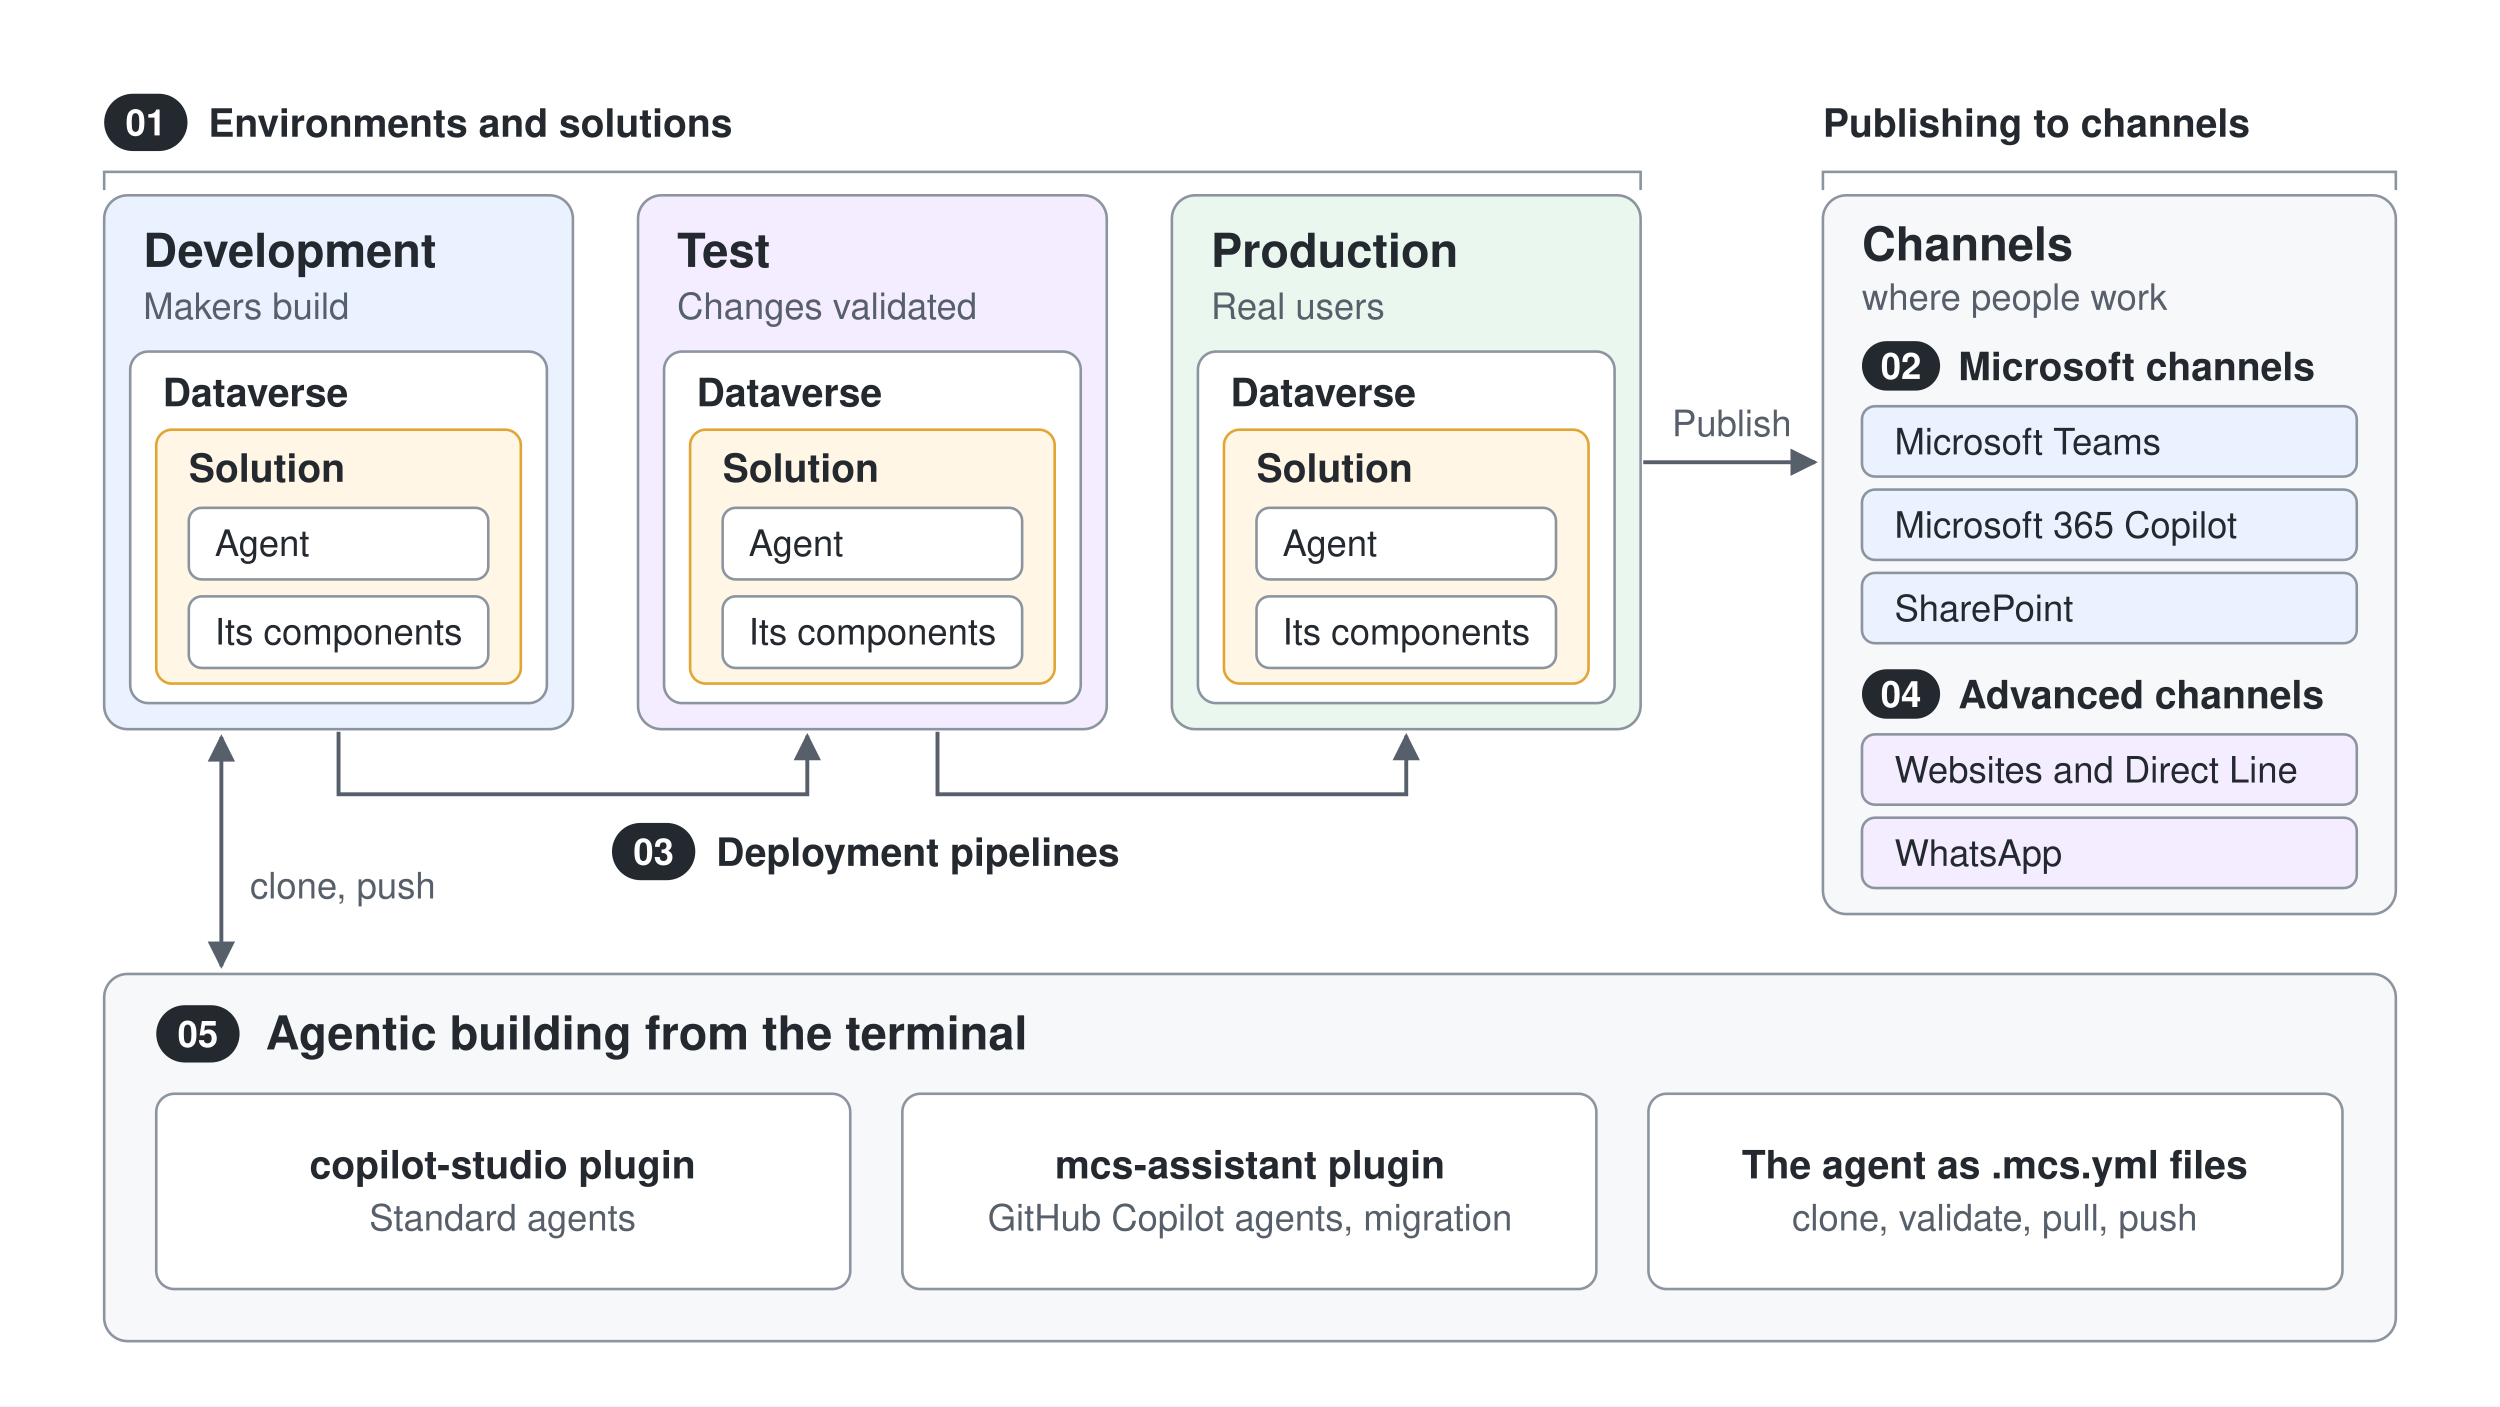
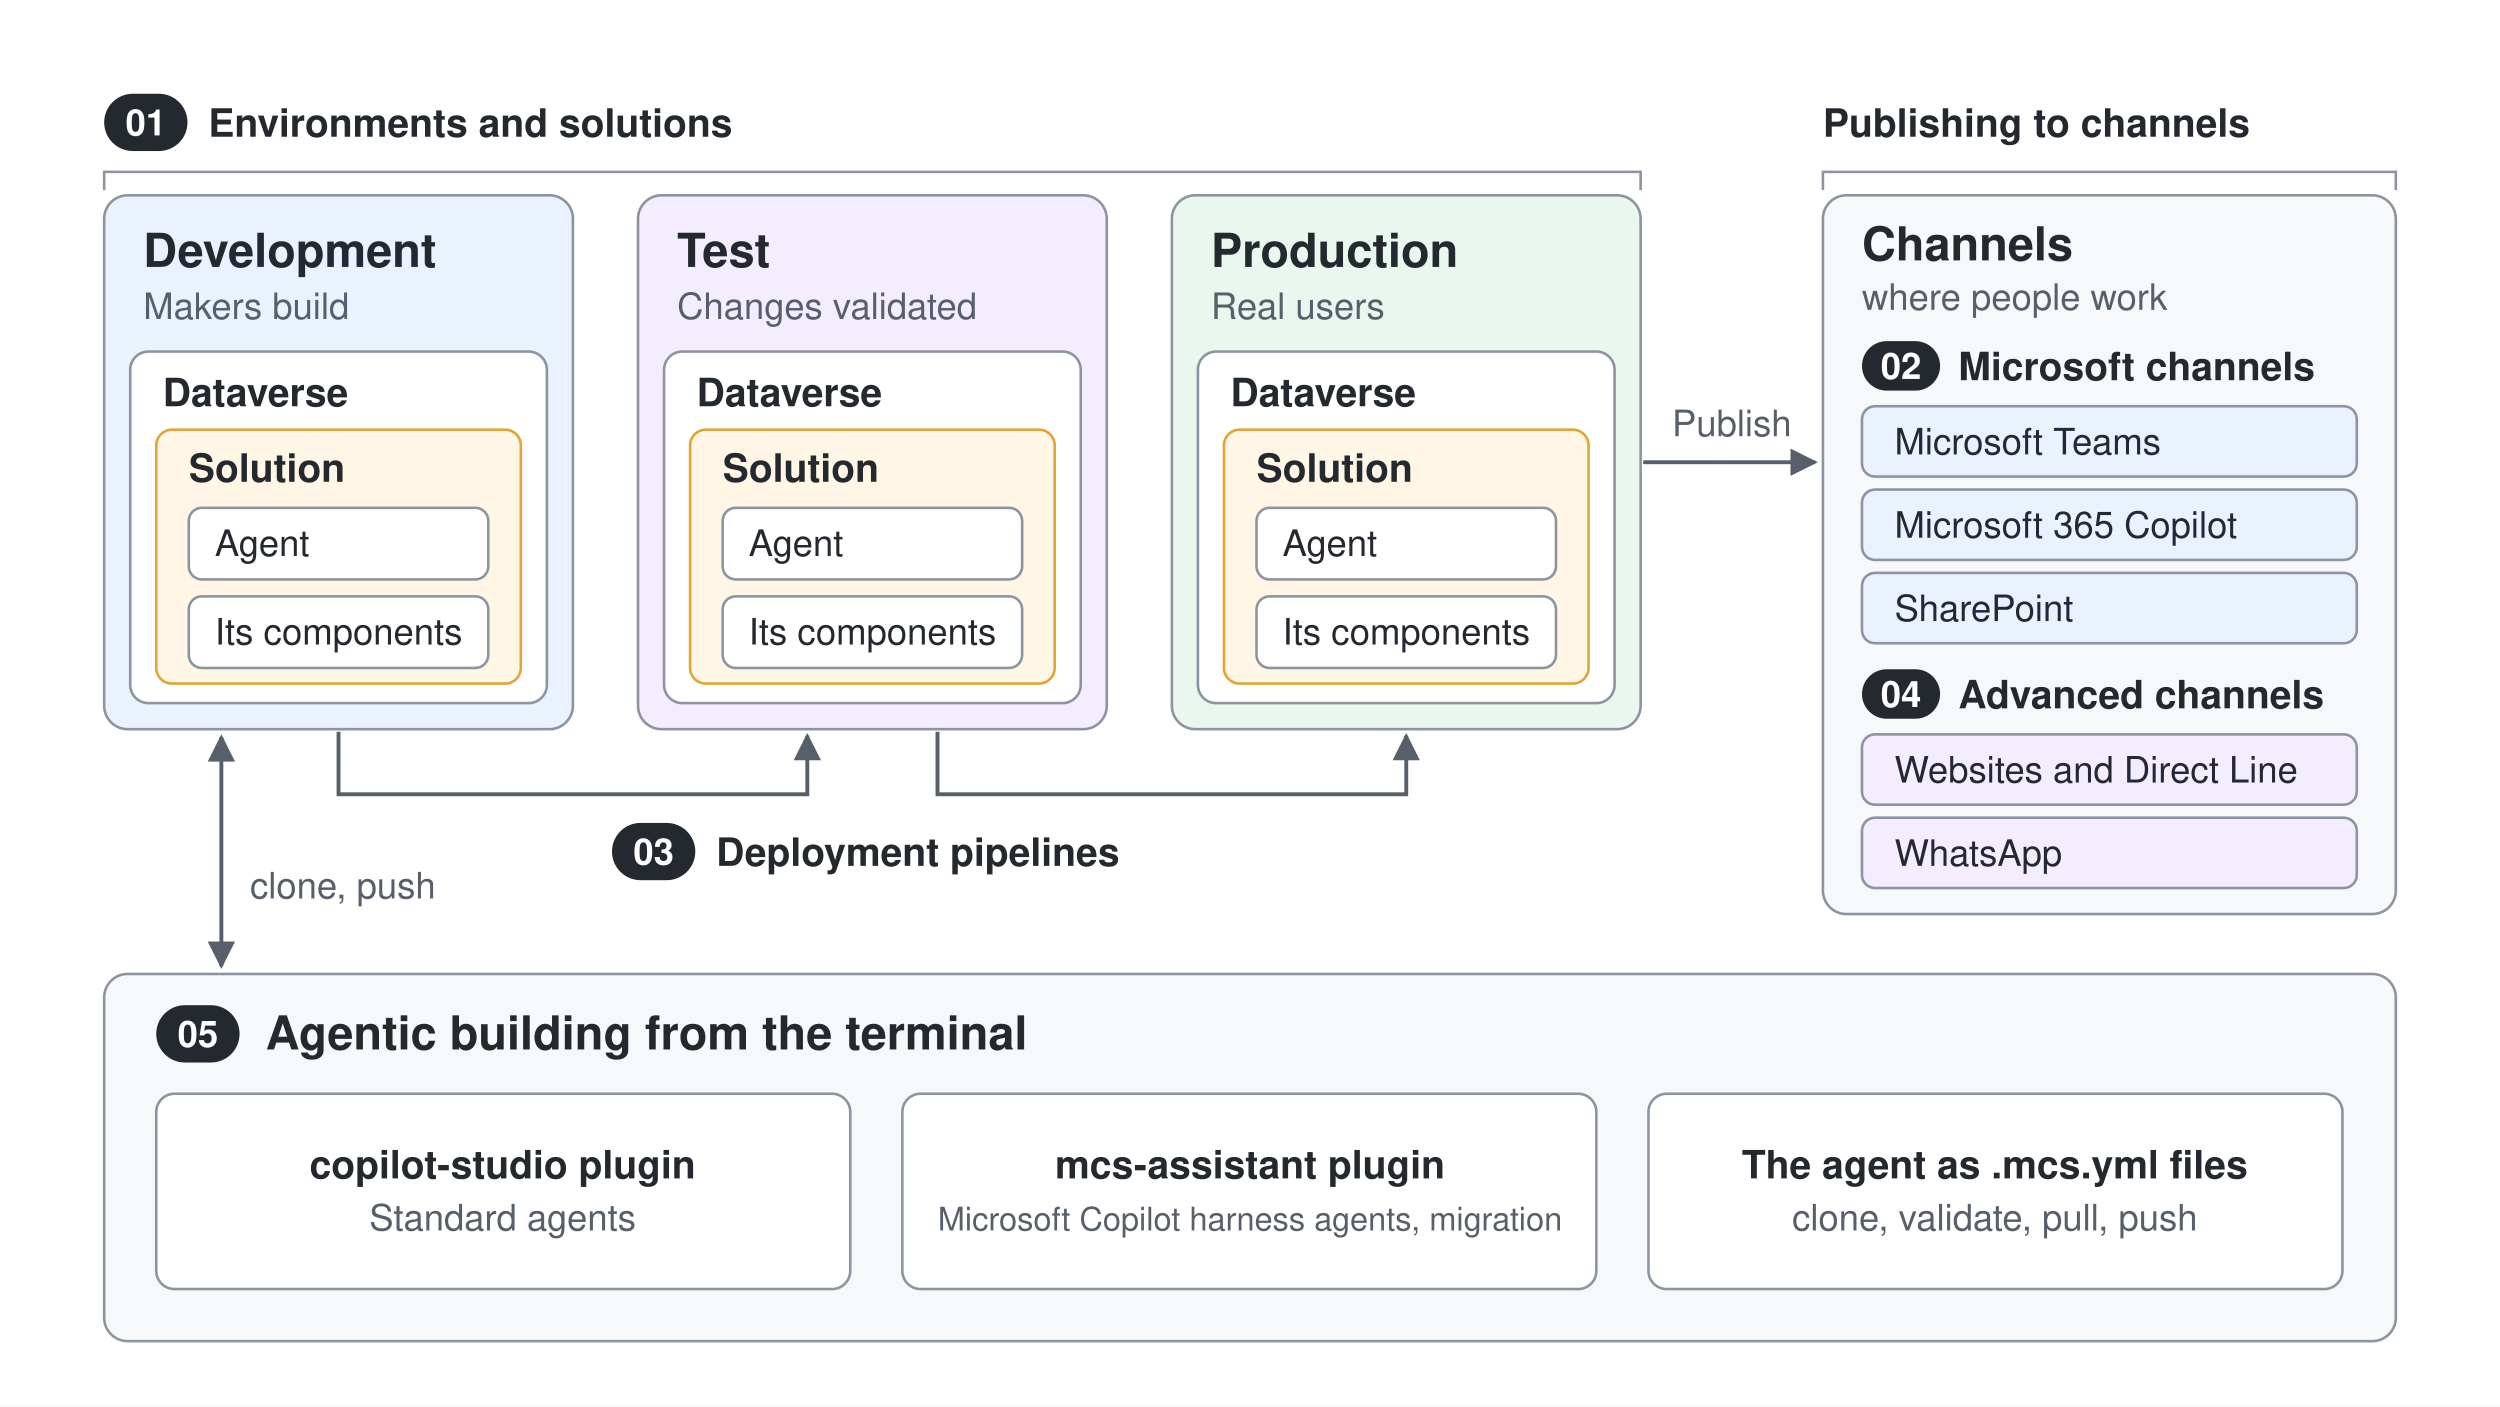
<svg xmlns="http://www.w3.org/2000/svg" viewBox="0 0 1920 1080" width="1920" height="1080" role="img" aria-labelledby="t d">
  <rect width="1920" height="1080" fill="#ffffff" />
  <style>
    svg { font-size: 28px; }
    text { font-family: 'Segoe UI', Helvetica, Arial, sans-serif; fill: #24292f; }
    .h { font-size: 36px; font-weight: 600; }
    .b { font-size: 30px; font-weight: 600; }
    .t { font-size: 28px; }
    .s { font-size: 28px; fill: #57606a; }
    .n { font-size: 28px; font-weight: 700; fill: #ffffff; }
  </style>
  <defs>
    <marker id="ah" viewBox="0 0 10 10" refX="9" refY="5" markerWidth="7" markerHeight="7" orient="auto-start-reverse">
      <path d="M0,0 L10,5 L0,10 z" fill="#57606a" />
    </marker>
  </defs>
  <rect x="80" y="72" width="64" height="44" rx="22" fill="#24292f" />
  <text class="n" x="112" y="104" text-anchor="middle">01</text>
  <text class="b" x="160" y="105">Environments and solutions</text>
  <path d="M 80 146 V 132 H 1260 V 146" fill="none" stroke="#8c959f" stroke-width="2" />
  <text class="b" x="1400" y="105">Publishing to channels</text>
  <path d="M 1400 146 V 132 H 1840 V 146" fill="none" stroke="#8c959f" stroke-width="2" />
  <rect x="80" y="150" width="360" height="410" rx="18" fill="#eaf2ff" stroke="#8c959f" stroke-width="2" />
  <text class="h" x="110" y="205">Development</text>
  <text class="s" x="110" y="245">Makers build</text>
  <rect x="100" y="270" width="320" height="270" rx="14" fill="#ffffff" stroke="#8c959f" stroke-width="2" />
  <text class="b" x="125" y="312">Dataverse</text>
  <rect x="120" y="330" width="280" height="195" rx="12" fill="#fff6e5" stroke="#e0a534" stroke-width="2">
    <animate attributeName="stroke-width" values="6;2" keyTimes="0;0.125" calcMode="discrete" dur="8s" repeatCount="indefinite" />
  </rect>
  <text class="b" x="145" y="370">Solution</text>
  <rect x="145" y="390" width="230" height="55" rx="10" fill="#ffffff" stroke="#8c959f" stroke-width="2" />
  <text class="t" x="165" y="427">Agent</text>
  <rect x="145" y="458" width="230" height="55" rx="10" fill="#ffffff" stroke="#8c959f" stroke-width="2" />
  <text class="t" x="165" y="495">Its components</text>
  <rect x="490" y="150" width="360" height="410" rx="18" fill="#f3edff" stroke="#8c959f" stroke-width="2" />
  <text class="h" x="520" y="205">Test</text>
  <text class="s" x="520" y="245">Changes validated</text>
  <rect x="510" y="270" width="320" height="270" rx="14" fill="#ffffff" stroke="#8c959f" stroke-width="2" />
  <text class="b" x="535" y="312">Dataverse</text>
  <rect x="530" y="330" width="280" height="195" rx="12" fill="#fff6e5" stroke="#e0a534" stroke-width="2">
    <animate attributeName="stroke-width" values="2;6;2" keyTimes="0;0.312;0.438" calcMode="discrete" dur="8s" repeatCount="indefinite" />
  </rect>
  <text class="b" x="555" y="370">Solution</text>
  <rect x="555" y="390" width="230" height="55" rx="10" fill="#ffffff" stroke="#8c959f" stroke-width="2" />
  <text class="t" x="575" y="427">Agent</text>
  <rect x="555" y="458" width="230" height="55" rx="10" fill="#ffffff" stroke="#8c959f" stroke-width="2" />
  <text class="t" x="575" y="495">Its components</text>
  <rect x="900" y="150" width="360" height="410" rx="18" fill="#e9f7ef" stroke="#8c959f" stroke-width="2" />
  <text class="h" x="930" y="205">Production</text>
  <text class="s" x="930" y="245">Real users</text>
  <rect x="920" y="270" width="320" height="270" rx="14" fill="#ffffff" stroke="#8c959f" stroke-width="2" />
  <text class="b" x="945" y="312">Dataverse</text>
  <rect x="940" y="330" width="280" height="195" rx="12" fill="#fff6e5" stroke="#e0a534" stroke-width="2">
    <animate attributeName="stroke-width" values="2;6;2" keyTimes="0;0.625;0.75" calcMode="discrete" dur="8s" repeatCount="indefinite" />
  </rect>
  <text class="b" x="965" y="370">Solution</text>
  <rect x="965" y="390" width="230" height="55" rx="10" fill="#ffffff" stroke="#8c959f" stroke-width="2" />
  <text class="t" x="985" y="427">Agent</text>
  <rect x="965" y="458" width="230" height="55" rx="10" fill="#ffffff" stroke="#8c959f" stroke-width="2" />
  <text class="t" x="985" y="495">Its components</text>
  <path d="M 260 562 V 610 H 620 V 565" fill="none" stroke="#57606a" stroke-width="3" marker-end="url(#ah)" />
  <path d="M 720 562 V 610 H 1080 V 565" fill="none" stroke="#57606a" stroke-width="3" marker-end="url(#ah)" />
  <rect x="470" y="632" width="64" height="44" rx="22" fill="#24292f" />
  <text class="n" x="502" y="664" text-anchor="middle">03</text>
  <text class="b" x="550" y="665">Deployment pipelines</text>
  <text class="s" x="1330" y="335" text-anchor="middle">Publish</text>
  <line x1="1262" y1="355" x2="1394" y2="355" stroke="#57606a" stroke-width="3" marker-end="url(#ah)" />
  <rect x="1400" y="150" width="440" height="552" rx="18" fill="#f6f8fa" stroke="#8c959f" stroke-width="2">
    <animate attributeName="stroke-width" values="2;6" keyTimes="0;0.85" calcMode="discrete" dur="8s" repeatCount="indefinite" />
  </rect>
  <text class="h" x="1430" y="200">Channels</text>
  <text class="s" x="1430" y="238">where people work</text>
  <rect x="1430" y="262" width="60" height="38" rx="19" fill="#24292f" />
  <text class="n" x="1460" y="291" text-anchor="middle">02</text>
  <text class="b" x="1504" y="292">Microsoft channels</text>
  <rect x="1430" y="312" width="380" height="54" rx="10" fill="#eaf2ff" stroke="#8c959f" stroke-width="2" />
  <text class="t" x="1455" y="349">Microsoft Teams</text>
  <rect x="1430" y="376" width="380" height="54" rx="10" fill="#eaf2ff" stroke="#8c959f" stroke-width="2" />
  <text class="t" x="1455" y="413">Microsoft 365 Copilot</text>
  <rect x="1430" y="440" width="380" height="54" rx="10" fill="#eaf2ff" stroke="#8c959f" stroke-width="2" />
  <text class="t" x="1455" y="477">SharePoint</text>
  <rect x="1430" y="514" width="60" height="38" rx="19" fill="#24292f" />
  <text class="n" x="1460" y="543" text-anchor="middle">04</text>
  <text class="b" x="1504" y="544">Advanced channels</text>
  <rect x="1430" y="564" width="380" height="54" rx="10" fill="#f3edff" stroke="#8c959f" stroke-width="2" />
  <text class="t" x="1455" y="601">Websites and Direct Line</text>
  <rect x="1430" y="628" width="380" height="54" rx="10" fill="#f3edff" stroke="#8c959f" stroke-width="2" />
  <text class="t" x="1455" y="665">WhatsApp</text>
  <line x1="170" y1="742" x2="170" y2="566" stroke="#57606a" stroke-width="3" marker-start="url(#ah)" marker-end="url(#ah)" />
  <text class="s" x="192" y="690">clone, push</text>
  <rect x="80" y="748" width="1760" height="282" rx="18" fill="#f6f8fa" stroke="#8c959f" stroke-width="2" />
  <rect x="120" y="772" width="64" height="44" rx="22" fill="#24292f" />
  <text class="n" x="152" y="804" text-anchor="middle">05</text>
  <text class="h" x="204" y="806">Agentic building from the terminal</text>
  <rect x="120" y="840" width="533" height="150" rx="14" fill="#ffffff" stroke="#8c959f" stroke-width="2" />
  <text class="b" x="386" y="905" text-anchor="middle">copilot-studio plugin</text>
  <text class="s" x="386" y="945" text-anchor="middle">Standard agents</text>
  <rect x="693" y="840" width="533" height="150" rx="14" fill="#ffffff" stroke="#8c959f" stroke-width="2" />
  <text class="b" x="960" y="905" text-anchor="middle">mcs-assistant plugin</text>
-   <text class="s" x="960" y="945" text-anchor="middle">GitHub Copilot agents, migration</text>
+   <text class="s" x="960" y="945" text-anchor="middle" style="font-size:25px">Microsoft Copilot harness agents, migration</text>
  <rect x="1266" y="840" width="533" height="150" rx="14" fill="#ffffff" stroke="#8c959f" stroke-width="2" />
  <text class="b" x="1532" y="905" text-anchor="middle">The agent as .mcs.yml files</text>
  <text class="s" x="1532" y="945" text-anchor="middle">clone, validate, pull, push</text>
  <circle cx="0" cy="0" r="14" fill="#e0a534" opacity="0">
    <animateMotion path="M 260 566 V 610 H 620 V 572" keyPoints="0;0;1;1" keyTimes="0;0.125;0.312;1" calcMode="linear" dur="8s" repeatCount="indefinite" />
    <animate attributeName="opacity" values="0;1;0" keyTimes="0;0.125;0.312" calcMode="discrete" dur="8s" repeatCount="indefinite" />
  </circle>
  <circle cx="0" cy="0" r="14" fill="#e0a534" opacity="0">
    <animateMotion path="M 720 566 V 610 H 1080 V 572" keyPoints="0;0;1;1" keyTimes="0;0.438;0.625;1" calcMode="linear" dur="8s" repeatCount="indefinite" />
    <animate attributeName="opacity" values="0;1;0" keyTimes="0;0.438;0.625" calcMode="discrete" dur="8s" repeatCount="indefinite" />
  </circle>
  <circle cx="0" cy="0" r="14" fill="#e0a534" opacity="0">
    <animateMotion path="M 1264 355 L 1386 355" keyPoints="0;0;1;1" keyTimes="0;0.75;0.85;1" calcMode="linear" dur="8s" repeatCount="indefinite" />
    <animate attributeName="opacity" values="0;1;0" keyTimes="0;0.75;0.85" calcMode="discrete" dur="8s" repeatCount="indefinite" />
  </circle>
</svg>
